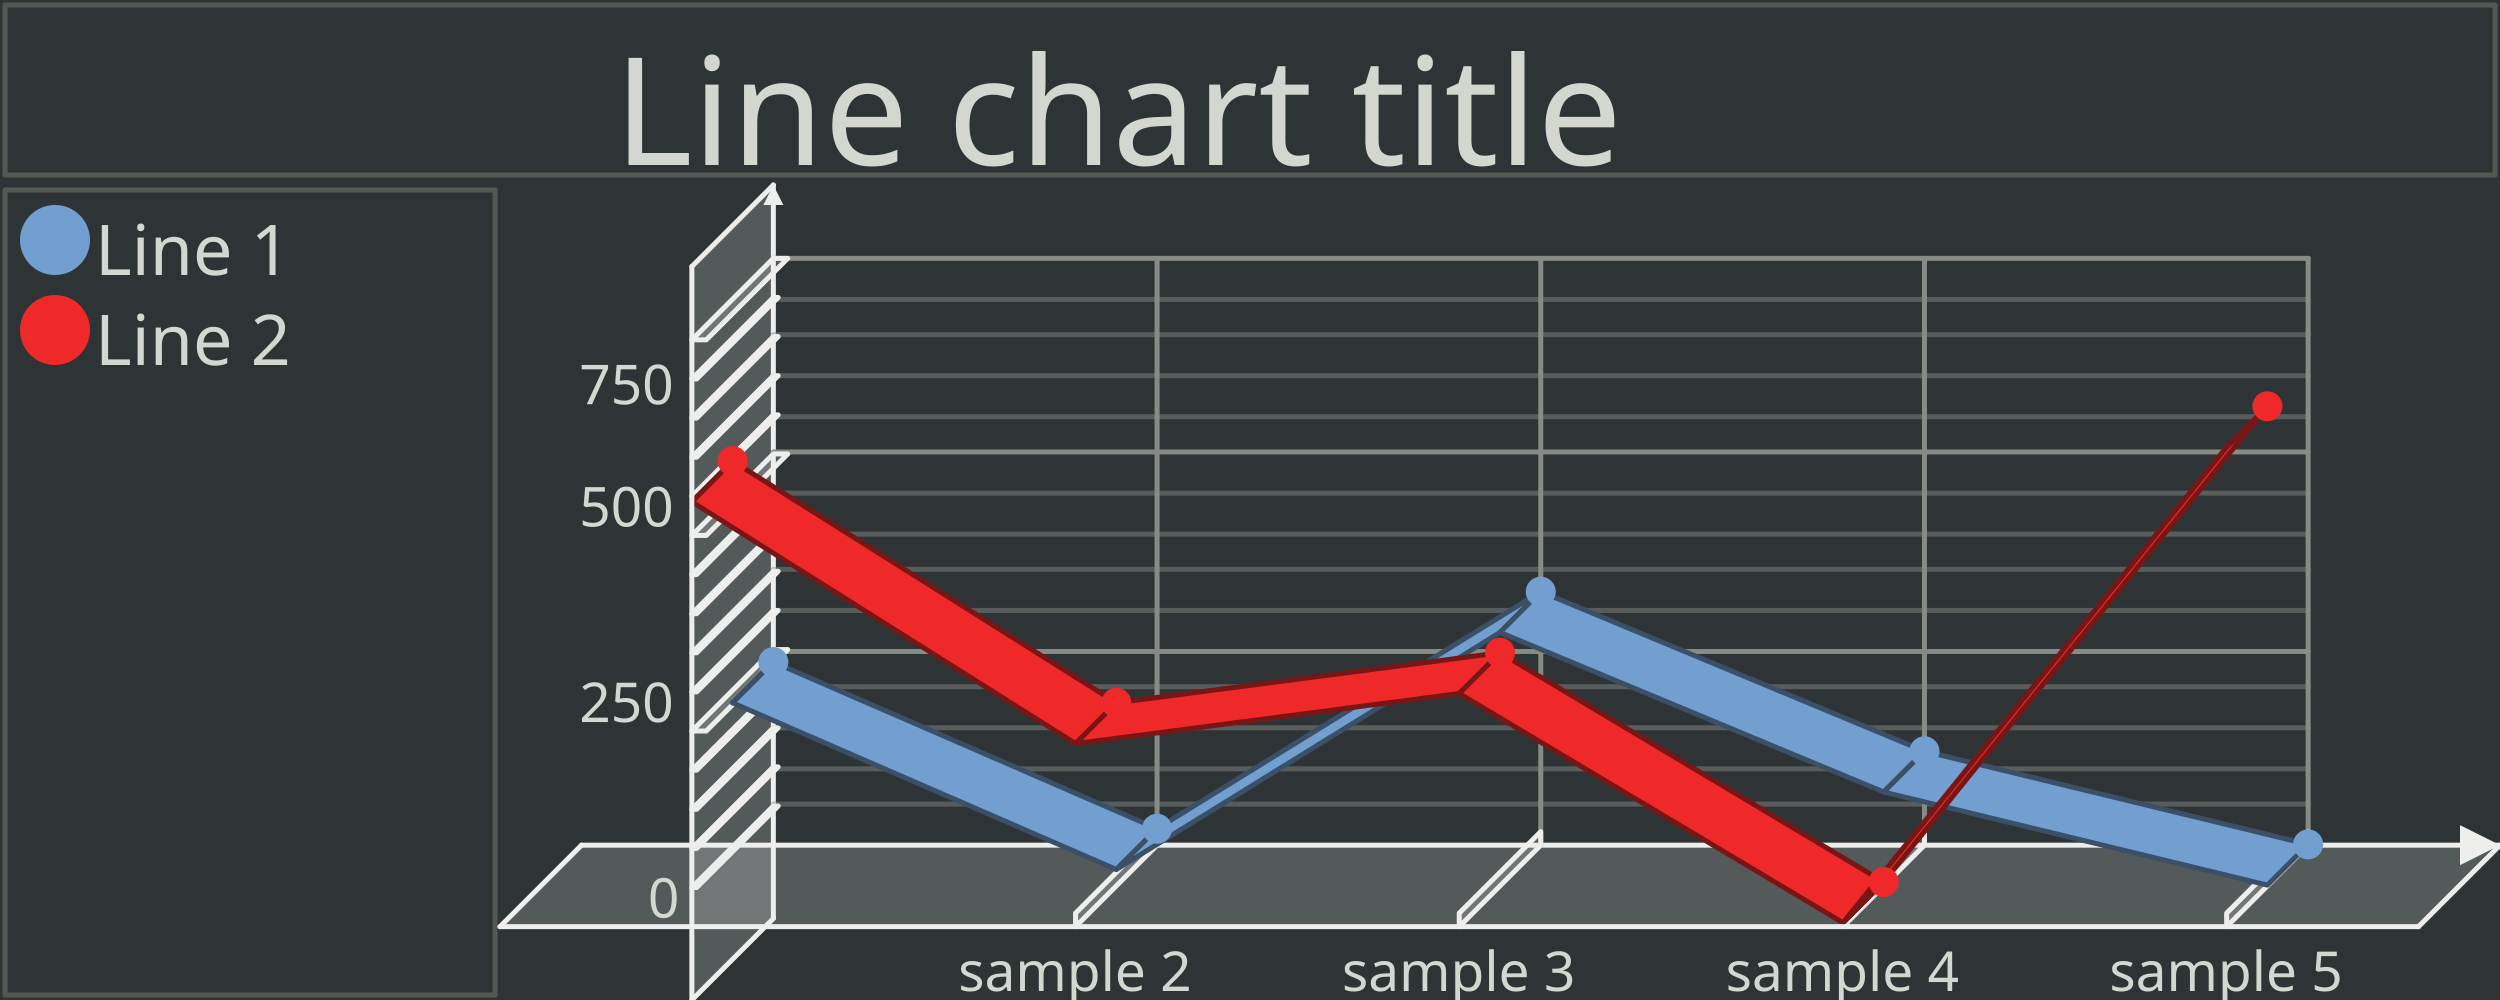
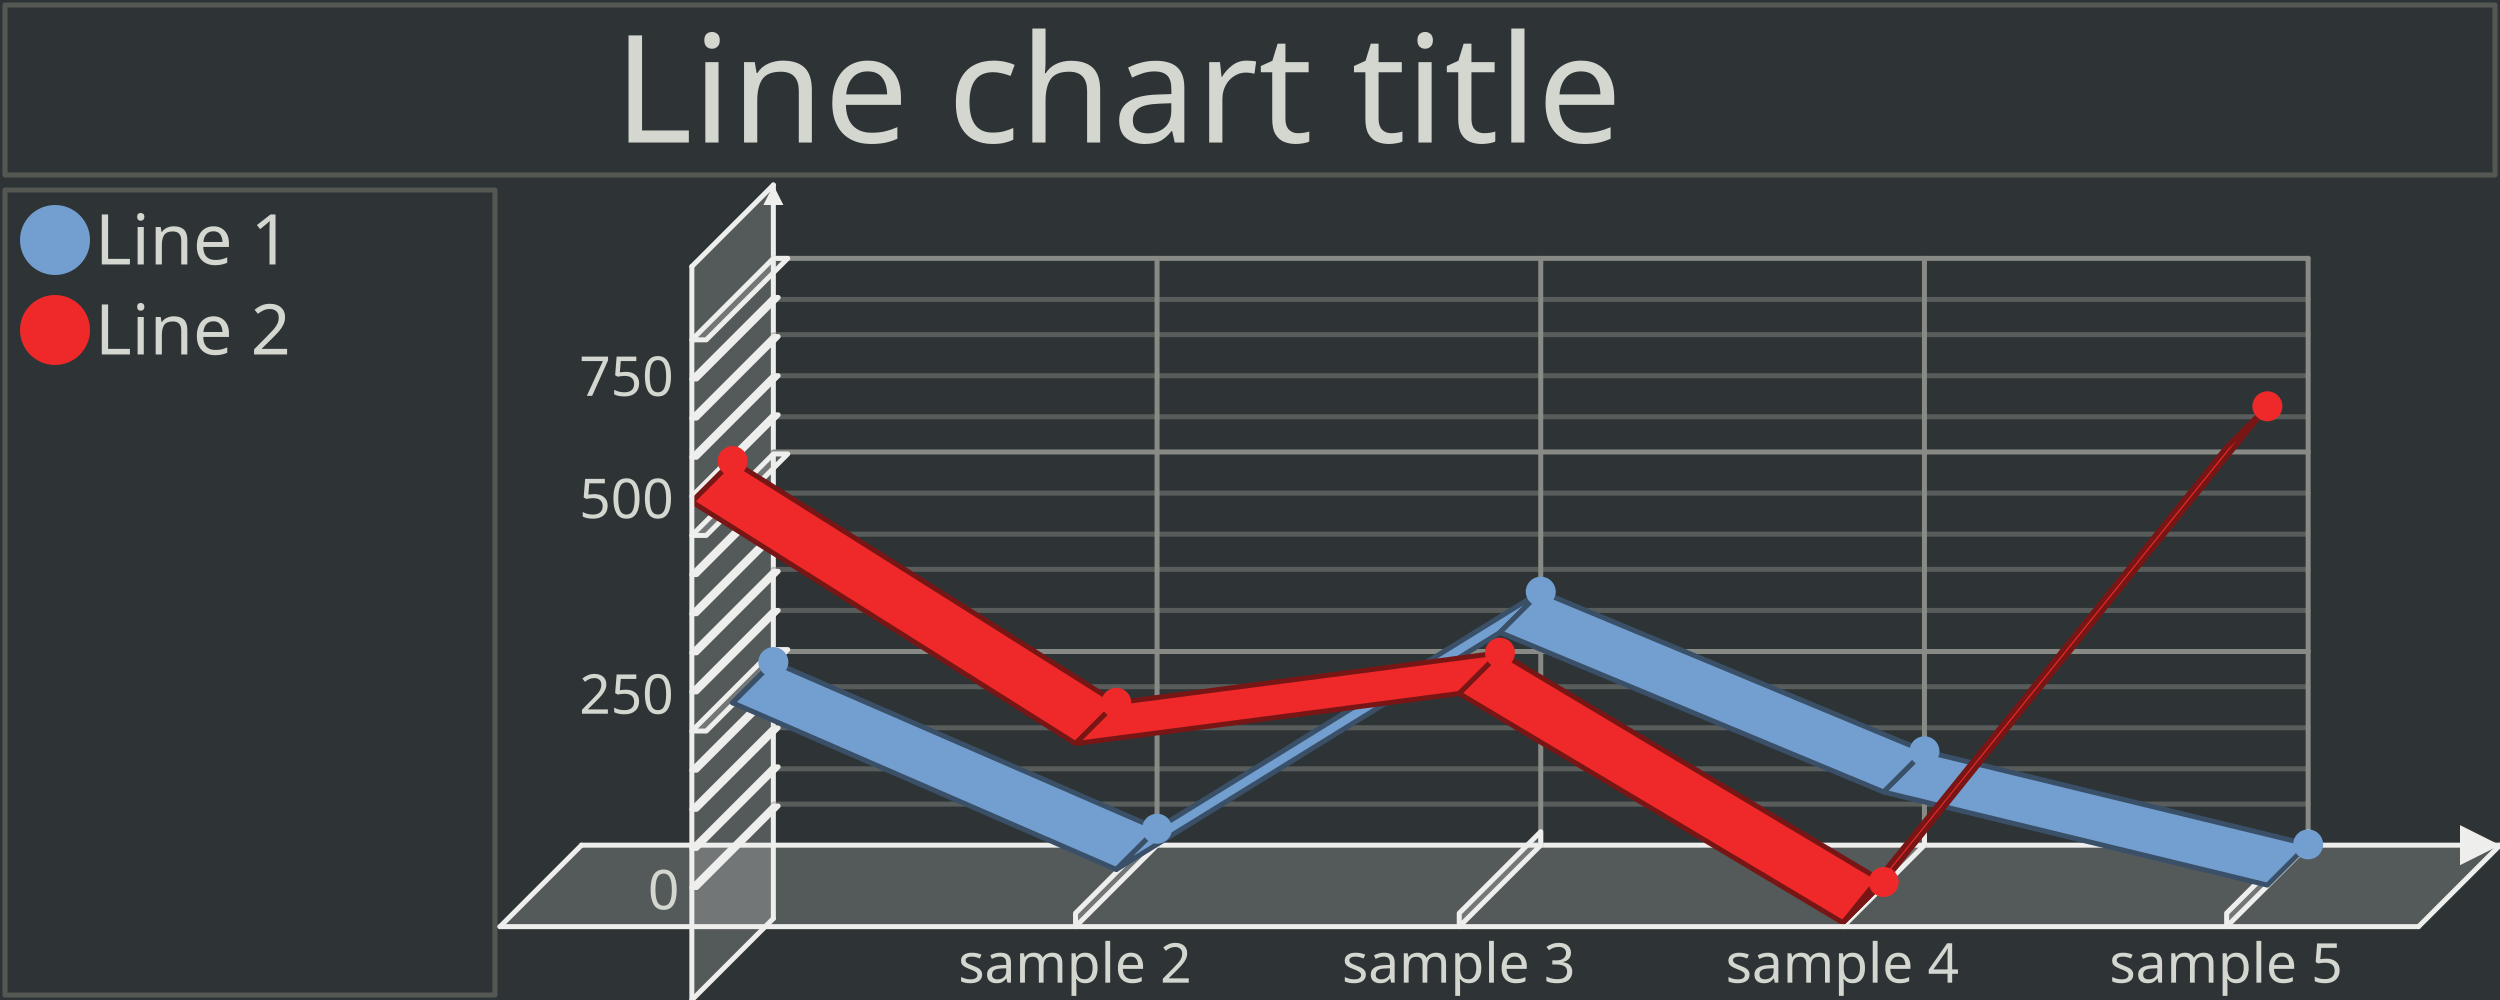
<svg xmlns="http://www.w3.org/2000/svg" width="500" height="200" version="1.0" id="ezcGraph">
  <defs />
  <g id="ezcGraphChart" color-rendering="optimizeQuality" shape-rendering="geometricPrecision" text-rendering="optimizeLegibility">
    <path d=" M 0,200 L 0,0 L 500,0 L 500,200 L 0,200 z " style="fill: #2e3436; fill-opacity: 1.00; stroke: none;" id="ezcGraphPolygon_1" />
    <path d=" M 1,35 L 1,1 L 499,1 L 499,35 L 1,35 z " style="fill: none; stroke: #555753; stroke-width: 1; stroke-opacity: 1.00; stroke-linecap: round; stroke-linejoin: round;" id="ezcGraphPolygon_2" />
    <path d=" M 2,34 L 2,2 L 498,2 L 498,34 L 2,34 z " style="fill: #000000; fill-opacity: 0.00; stroke: none;" id="ezcGraphPolygon_3" />
    <path d=" M 1,199 L 1,38 L 99,38 L 99,199 L 1,199 z " style="fill: none; stroke: #555753; stroke-width: 1; stroke-opacity: 1.00; stroke-linecap: round; stroke-linejoin: round;" id="ezcGraphPolygon_5" />
    <path d=" M 2,198 L 2,39 L 98,39 L 98,198 L 2,198 z " style="fill: #000000; fill-opacity: 0.00; stroke: none;" id="ezcGraphPolygon_6" />
    <ellipse cx="11" cy="48" rx="7" ry="7" style="fill: #729fcf; fill-opacity: 1.00; stroke: none;" id="ezcGraphCircle_7" />
    <ellipse cx="11" cy="66" rx="7" ry="7" style="fill: #ef2929; fill-opacity: 1.00; stroke: none;" id="ezcGraphCircle_9" />
    <path d=" M 100,185.33 L 116.3,169.03 L 500,169.03 L 483.7,185.33 L 100,185.33 z " style="fill: #eeeeec; fill-opacity: 0.20; stroke: none;" id="ezcGraphPolygon_11" />
    <path d=" M 116.3,169.03 L 500,169.03" style="fill: none; stroke: #eeeeec; stroke-width: 1; stroke-opacity: 1.00; stroke-linecap: round; stroke-linejoin: round;" id="ezcGraphLine_12" />
    <path d=" M 492,173.03 L 500,169.03 L 492,165.03 L 492,173.03 z " style="fill: #eeeeec; fill-opacity: 1.00; stroke: none;" id="ezcGraphPolygon_13" />
    <path d=" M 138.37,200 L 154.67,183.7 L 154.67,37 L 138.37,53.3 L 138.37,200 z " style="fill: #eeeeec; fill-opacity: 0.20; stroke: none;" id="ezcGraphPolygon_14" />
    <path d=" M 154.67,183.7 L 154.67,37" style="fill: none; stroke: #eeeeec; stroke-width: 1; stroke-opacity: 1.00; stroke-linecap: round; stroke-linejoin: round;" id="ezcGraphLine_15" />
    <path d=" M 152.67,41 L 154.67,37 L 156.67,41 L 152.67,41 z " style="fill: #eeeeec; fill-opacity: 1.00; stroke: none;" id="ezcGraphPolygon_16" />
    <path d=" M 231.41,169.03 L 231.41,51.67" style="fill: none; stroke: #888a85; stroke-width: 1; stroke-opacity: 1.00; stroke-linecap: round; stroke-linejoin: round;" id="ezcGraphLine_17" />
    <path d=" M 215.11,182.63 L 231.41,166.33 L 231.41,169.03 L 215.11,185.33 L 215.11,182.63 z " style="fill: #eeeeec; fill-opacity: 0.20; stroke: none;" id="ezcGraphPolygon_18" />
    <path d=" M 215.11,182.63 L 231.41,166.33 L 231.41,169.03 L 215.11,185.33 L 215.11,182.63 z " style="fill: none; stroke: #eeeeec; stroke-width: 1; stroke-opacity: 1.00; stroke-linecap: round; stroke-linejoin: round;" id="ezcGraphPolygon_19" />
    <path d=" M 308.15,169.03 L 308.15,51.67" style="fill: none; stroke: #888a85; stroke-width: 1; stroke-opacity: 1.00; stroke-linecap: round; stroke-linejoin: round;" id="ezcGraphLine_21" />
    <path d=" M 291.85,182.63 L 308.15,166.33 L 308.15,169.03 L 291.85,185.33 L 291.85,182.63 z " style="fill: #eeeeec; fill-opacity: 0.20; stroke: none;" id="ezcGraphPolygon_22" />
    <path d=" M 291.85,182.63 L 308.15,166.33 L 308.15,169.03 L 291.85,185.33 L 291.85,182.63 z " style="fill: none; stroke: #eeeeec; stroke-width: 1; stroke-opacity: 1.00; stroke-linecap: round; stroke-linejoin: round;" id="ezcGraphPolygon_23" />
    <path d=" M 384.89,169.03 L 384.89,51.67" style="fill: none; stroke: #888a85; stroke-width: 1; stroke-opacity: 1.00; stroke-linecap: round; stroke-linejoin: round;" id="ezcGraphLine_25" />
    <path d=" M 368.59,182.63 L 384.89,166.33 L 384.89,169.03 L 368.59,185.33 L 368.59,182.63 z " style="fill: #eeeeec; fill-opacity: 0.20; stroke: none;" id="ezcGraphPolygon_26" />
    <path d=" M 368.59,182.63 L 384.89,166.33 L 384.89,169.03 L 368.59,185.33 L 368.59,182.63 z " style="fill: none; stroke: #eeeeec; stroke-width: 1; stroke-opacity: 1.00; stroke-linecap: round; stroke-linejoin: round;" id="ezcGraphPolygon_27" />
    <path d=" M 461.63,169.03 L 461.63,51.67" style="fill: none; stroke: #888a85; stroke-width: 1; stroke-opacity: 1.00; stroke-linecap: round; stroke-linejoin: round;" id="ezcGraphLine_29" />
    <path d=" M 445.33,182.63 L 461.63,166.33 L 461.63,169.03 L 445.33,185.33 L 445.33,182.63 z " style="fill: #eeeeec; fill-opacity: 0.20; stroke: none;" id="ezcGraphPolygon_30" />
    <path d=" M 445.33,182.63 L 461.63,166.33 L 461.63,169.03 L 445.33,185.33 L 445.33,182.63 z " style="fill: none; stroke: #eeeeec; stroke-width: 1; stroke-opacity: 1.00; stroke-linecap: round; stroke-linejoin: round;" id="ezcGraphPolygon_31" />
    <path d=" M 461.63,160.815 L 154.67,160.815" style="fill: none; stroke: #888a85; stroke-width: 1; stroke-opacity: 0.47; stroke-linecap: round; stroke-linejoin: round;" id="ezcGraphLine_34" />
    <path d=" M 138.37,177.506 L 154.67,161.206 L 155.629,161.206 L 139.329,177.506 L 138.37,177.506 z " style="fill: #eeeeec; fill-opacity: 0.20; stroke: none;" id="ezcGraphPolygon_35" />
    <path d=" M 138.37,177.506 L 154.67,161.206 L 155.629,161.206 L 139.329,177.506 L 138.37,177.506 z " style="fill: none; stroke: #eeeeec; stroke-width: 1; stroke-opacity: 1.00; stroke-linecap: round; stroke-linejoin: round;" id="ezcGraphPolygon_36" />
    <path d=" M 461.63,153.773 L 154.67,153.773" style="fill: none; stroke: #888a85; stroke-width: 1; stroke-opacity: 0.47; stroke-linecap: round; stroke-linejoin: round;" id="ezcGraphLine_37" />
    <path d=" M 138.37,169.682 L 154.67,153.382 L 155.629,153.382 L 139.329,169.682 L 138.37,169.682 z " style="fill: #eeeeec; fill-opacity: 0.20; stroke: none;" id="ezcGraphPolygon_38" />
    <path d=" M 138.37,169.682 L 154.67,153.382 L 155.629,153.382 L 139.329,169.682 L 138.37,169.682 z " style="fill: none; stroke: #eeeeec; stroke-width: 1; stroke-opacity: 1.00; stroke-linecap: round; stroke-linejoin: round;" id="ezcGraphPolygon_39" />
    <path d=" M 461.63,145.558 L 154.67,145.558" style="fill: none; stroke: #888a85; stroke-width: 1; stroke-opacity: 0.47; stroke-linecap: round; stroke-linejoin: round;" id="ezcGraphLine_40" />
    <path d=" M 138.37,161.858 L 154.67,145.558 L 155.629,145.558 L 139.329,161.858 L 138.37,161.858 z " style="fill: #eeeeec; fill-opacity: 0.20; stroke: none;" id="ezcGraphPolygon_41" />
    <path d=" M 138.37,161.858 L 154.67,145.558 L 155.629,145.558 L 139.329,161.858 L 138.37,161.858 z " style="fill: none; stroke: #eeeeec; stroke-width: 1; stroke-opacity: 1.00; stroke-linecap: round; stroke-linejoin: round;" id="ezcGraphPolygon_42" />
    <path d=" M 461.63,137.343 L 154.67,137.343" style="fill: none; stroke: #888a85; stroke-width: 1; stroke-opacity: 0.47; stroke-linecap: round; stroke-linejoin: round;" id="ezcGraphLine_43" />
    <path d=" M 138.37,154.034 L 154.67,137.734 L 155.629,137.734 L 139.329,154.034 L 138.37,154.034 z " style="fill: #eeeeec; fill-opacity: 0.20; stroke: none;" id="ezcGraphPolygon_44" />
    <path d=" M 138.37,154.034 L 154.67,137.734 L 155.629,137.734 L 139.329,154.034 L 138.37,154.034 z " style="fill: none; stroke: #eeeeec; stroke-width: 1; stroke-opacity: 1.00; stroke-linecap: round; stroke-linejoin: round;" id="ezcGraphPolygon_45" />
    <path d=" M 461.63,130.301 L 154.67,130.301" style="fill: none; stroke: #888a85; stroke-width: 1; stroke-opacity: 1.00; stroke-linecap: round; stroke-linejoin: round;" id="ezcGraphLine_46" />
    <path d=" M 138.37,146.21 L 154.67,129.91 L 157.548,129.91 L 141.248,146.21 L 138.37,146.21 z " style="fill: #eeeeec; fill-opacity: 0.20; stroke: none;" id="ezcGraphPolygon_47" />
    <path d=" M 138.37,146.21 L 154.67,129.91 L 157.548,129.91 L 141.248,146.21 L 138.37,146.21 z " style="fill: none; stroke: #eeeeec; stroke-width: 1; stroke-opacity: 1.00; stroke-linecap: round; stroke-linejoin: round;" id="ezcGraphPolygon_48" />
    <path d=" M 461.63,122.086 L 154.67,122.086" style="fill: none; stroke: #888a85; stroke-width: 1; stroke-opacity: 0.47; stroke-linecap: round; stroke-linejoin: round;" id="ezcGraphLine_50" />
    <path d=" M 138.37,138.386 L 154.67,122.086 L 155.629,122.086 L 139.329,138.386 L 138.37,138.386 z " style="fill: #eeeeec; fill-opacity: 0.20; stroke: none;" id="ezcGraphPolygon_51" />
    <path d=" M 138.37,138.386 L 154.67,122.086 L 155.629,122.086 L 139.329,138.386 L 138.37,138.386 z " style="fill: none; stroke: #eeeeec; stroke-width: 1; stroke-opacity: 1.00; stroke-linecap: round; stroke-linejoin: round;" id="ezcGraphPolygon_52" />
    <path d=" M 461.63,113.871 L 154.67,113.871" style="fill: none; stroke: #888a85; stroke-width: 1; stroke-opacity: 0.47; stroke-linecap: round; stroke-linejoin: round;" id="ezcGraphLine_53" />
    <path d=" M 138.37,130.562 L 154.67,114.262 L 155.629,114.262 L 139.329,130.562 L 138.37,130.562 z " style="fill: #eeeeec; fill-opacity: 0.20; stroke: none;" id="ezcGraphPolygon_54" />
    <path d=" M 138.37,130.562 L 154.67,114.262 L 155.629,114.262 L 139.329,130.562 L 138.37,130.562 z " style="fill: none; stroke: #eeeeec; stroke-width: 1; stroke-opacity: 1.00; stroke-linecap: round; stroke-linejoin: round;" id="ezcGraphPolygon_55" />
    <path d=" M 461.63,106.829 L 154.67,106.829" style="fill: none; stroke: #888a85; stroke-width: 1; stroke-opacity: 0.47; stroke-linecap: round; stroke-linejoin: round;" id="ezcGraphLine_56" />
    <path d=" M 138.37,122.738 L 154.67,106.438 L 155.629,106.438 L 139.329,122.738 L 138.37,122.738 z " style="fill: #eeeeec; fill-opacity: 0.20; stroke: none;" id="ezcGraphPolygon_57" />
    <path d=" M 138.37,122.738 L 154.67,106.438 L 155.629,106.438 L 139.329,122.738 L 138.37,122.738 z " style="fill: none; stroke: #eeeeec; stroke-width: 1; stroke-opacity: 1.00; stroke-linecap: round; stroke-linejoin: round;" id="ezcGraphPolygon_58" />
    <path d=" M 461.63,98.614 L 154.67,98.614" style="fill: none; stroke: #888a85; stroke-width: 1; stroke-opacity: 0.47; stroke-linecap: round; stroke-linejoin: round;" id="ezcGraphLine_59" />
    <path d=" M 138.37,114.914 L 154.67,98.614 L 155.629,98.614 L 139.329,114.914 L 138.37,114.914 z " style="fill: #eeeeec; fill-opacity: 0.20; stroke: none;" id="ezcGraphPolygon_60" />
    <path d=" M 138.37,114.914 L 154.67,98.614 L 155.629,98.614 L 139.329,114.914 L 138.37,114.914 z " style="fill: none; stroke: #eeeeec; stroke-width: 1; stroke-opacity: 1.00; stroke-linecap: round; stroke-linejoin: round;" id="ezcGraphPolygon_61" />
    <path d=" M 461.63,90.399 L 154.67,90.399" style="fill: none; stroke: #888a85; stroke-width: 1; stroke-opacity: 1.00; stroke-linecap: round; stroke-linejoin: round;" id="ezcGraphLine_62" />
    <path d=" M 138.37,107.09 L 154.67,90.79 L 157.548,90.79 L 141.248,107.09 L 138.37,107.09 z " style="fill: #eeeeec; fill-opacity: 0.20; stroke: none;" id="ezcGraphPolygon_63" />
    <path d=" M 138.37,107.09 L 154.67,90.79 L 157.548,90.79 L 141.248,107.09 L 138.37,107.09 z " style="fill: none; stroke: #eeeeec; stroke-width: 1; stroke-opacity: 1.00; stroke-linecap: round; stroke-linejoin: round;" id="ezcGraphPolygon_64" />
    <path d=" M 461.63,83.357 L 154.67,83.357" style="fill: none; stroke: #888a85; stroke-width: 1; stroke-opacity: 0.47; stroke-linecap: round; stroke-linejoin: round;" id="ezcGraphLine_66" />
    <path d=" M 138.37,99.266 L 154.67,82.966 L 155.629,82.966 L 139.329,99.266 L 138.37,99.266 z " style="fill: #eeeeec; fill-opacity: 0.20; stroke: none;" id="ezcGraphPolygon_67" />
    <path d=" M 138.37,99.266 L 154.67,82.966 L 155.629,82.966 L 139.329,99.266 L 138.37,99.266 z " style="fill: none; stroke: #eeeeec; stroke-width: 1; stroke-opacity: 1.00; stroke-linecap: round; stroke-linejoin: round;" id="ezcGraphPolygon_68" />
    <path d=" M 461.63,75.142 L 154.67,75.142" style="fill: none; stroke: #888a85; stroke-width: 1; stroke-opacity: 0.47; stroke-linecap: round; stroke-linejoin: round;" id="ezcGraphLine_69" />
    <path d=" M 138.37,91.442 L 154.67,75.142 L 155.629,75.142 L 139.329,91.442 L 138.37,91.442 z " style="fill: #eeeeec; fill-opacity: 0.20; stroke: none;" id="ezcGraphPolygon_70" />
    <path d=" M 138.37,91.442 L 154.67,75.142 L 155.629,75.142 L 139.329,91.442 L 138.37,91.442 z " style="fill: none; stroke: #eeeeec; stroke-width: 1; stroke-opacity: 1.00; stroke-linecap: round; stroke-linejoin: round;" id="ezcGraphPolygon_71" />
    <path d=" M 461.63,66.927 L 154.67,66.927" style="fill: none; stroke: #888a85; stroke-width: 1; stroke-opacity: 0.47; stroke-linecap: round; stroke-linejoin: round;" id="ezcGraphLine_72" />
    <path d=" M 138.37,83.618 L 154.67,67.318 L 155.629,67.318 L 139.329,83.618 L 138.37,83.618 z " style="fill: #eeeeec; fill-opacity: 0.20; stroke: none;" id="ezcGraphPolygon_73" />
    <path d=" M 138.37,83.618 L 154.67,67.318 L 155.629,67.318 L 139.329,83.618 L 138.37,83.618 z " style="fill: none; stroke: #eeeeec; stroke-width: 1; stroke-opacity: 1.00; stroke-linecap: round; stroke-linejoin: round;" id="ezcGraphPolygon_74" />
    <path d=" M 461.63,59.885 L 154.67,59.885" style="fill: none; stroke: #888a85; stroke-width: 1; stroke-opacity: 0.47; stroke-linecap: round; stroke-linejoin: round;" id="ezcGraphLine_75" />
    <path d=" M 138.37,75.794 L 154.67,59.494 L 155.629,59.494 L 139.329,75.794 L 138.37,75.794 z " style="fill: #eeeeec; fill-opacity: 0.20; stroke: none;" id="ezcGraphPolygon_76" />
    <path d=" M 138.37,75.794 L 154.67,59.494 L 155.629,59.494 L 139.329,75.794 L 138.37,75.794 z " style="fill: none; stroke: #eeeeec; stroke-width: 1; stroke-opacity: 1.00; stroke-linecap: round; stroke-linejoin: round;" id="ezcGraphPolygon_77" />
    <path d=" M 461.63,51.67 L 154.67,51.67" style="fill: none; stroke: #888a85; stroke-width: 1; stroke-opacity: 1.00; stroke-linecap: round; stroke-linejoin: round;" id="ezcGraphLine_78" />
    <path d=" M 138.37,67.97 L 154.67,51.67 L 157.548,51.67 L 141.248,67.97 L 138.37,67.97 z " style="fill: #eeeeec; fill-opacity: 0.20; stroke: none;" id="ezcGraphPolygon_79" />
    <path d=" M 138.37,67.97 L 154.67,51.67 L 157.548,51.67 L 141.248,67.97 L 138.37,67.97 z " style="fill: none; stroke: #eeeeec; stroke-width: 1; stroke-opacity: 1.00; stroke-linecap: round; stroke-linejoin: round;" id="ezcGraphPolygon_80" />
    <path d=" M 154.67,132.414 L 146.52,140.564 L 146.52,140.564 L 154.67,132.414 L 154.67,132.414 z " style="fill: #729fcf; fill-opacity: 1.00; stroke: none;" id="ezcGraphPolygon_82" />
    <path d=" M 154.67,132.414 L 146.52,140.564 L 146.52,140.564 L 154.67,132.414 L 154.67,132.414 z " style="fill: none; stroke: #395068; stroke-width: 1; stroke-opacity: 1.00; stroke-linecap: round; stroke-linejoin: round;" id="ezcGraphPolygon_83" />
    <path d=" M 154.67,132.414 L 146.52,140.564 L 223.26,173.894 L 231.41,165.744 L 154.67,132.414 z " style="fill: #729fcf; fill-opacity: 1.00; stroke: none;" id="ezcGraphPolygon_84" />
    <path d=" M 154.67,132.414 L 146.52,140.564 L 223.26,173.894 L 231.41,165.744 L 154.67,132.414 z " style="fill: none; stroke: #395068; stroke-width: 1; stroke-opacity: 1.00; stroke-linecap: round; stroke-linejoin: round;" id="ezcGraphPolygon_85" />
    <path d=" M 231.41,165.744 L 223.26,173.894 L 300,126.481 L 308.15,118.331 L 231.41,165.744 z " style="fill: #729fcf; fill-opacity: 1.00; stroke: none;" id="ezcGraphPolygon_86" />
    <path d=" M 231.41,165.744 L 223.26,173.894 L 300,126.481 L 308.15,118.331 L 231.41,165.744 z " style="fill: none; stroke: #395068; stroke-width: 1; stroke-opacity: 1.00; stroke-linecap: round; stroke-linejoin: round;" id="ezcGraphPolygon_87" />
    <path d=" M 308.15,118.331 L 300,126.481 L 376.74,158.402 L 384.89,150.252 L 308.15,118.331 z " style="fill: #729fcf; fill-opacity: 1.00; stroke: none;" id="ezcGraphPolygon_88" />
    <path d=" M 308.15,118.331 L 300,126.481 L 376.74,158.402 L 384.89,150.252 L 308.15,118.331 z " style="fill: none; stroke: #395068; stroke-width: 1; stroke-opacity: 1.00; stroke-linecap: round; stroke-linejoin: round;" id="ezcGraphPolygon_89" />
    <path d=" M 384.89,150.252 L 376.74,158.402 L 453.48,177.024 L 461.63,168.874 L 384.89,150.252 z " style="fill: #729fcf; fill-opacity: 1.00; stroke: none;" id="ezcGraphPolygon_90" />
    <path d=" M 384.89,150.252 L 376.74,158.402 L 453.48,177.024 L 461.63,168.874 L 384.89,150.252 z " style="fill: none; stroke: #395068; stroke-width: 1; stroke-opacity: 1.00; stroke-linecap: round; stroke-linejoin: round;" id="ezcGraphPolygon_91" />
    <path d=" M 146.52,92.211 L 138.37,100.361 L 138.37,100.361 L 146.52,92.211 L 146.52,92.211 z " style="fill: #ef2929; fill-opacity: 1.00; stroke: none;" id="ezcGraphPolygon_92" />
    <path d=" M 146.52,92.211 L 138.37,100.361 L 138.37,100.361 L 146.52,92.211 L 146.52,92.211 z " style="fill: none; stroke: #781515; stroke-width: 1; stroke-opacity: 1.00; stroke-linecap: round; stroke-linejoin: round;" id="ezcGraphPolygon_93" />
    <path d=" M 146.52,92.211 L 138.37,100.361 L 215.11,148.714 L 223.26,140.564 L 146.52,92.211 z " style="fill: #ef2929; fill-opacity: 1.00; stroke: none;" id="ezcGraphPolygon_94" />
    <path d=" M 146.52,92.211 L 138.37,100.361 L 215.11,148.714 L 223.26,140.564 L 146.52,92.211 z " style="fill: none; stroke: #781515; stroke-width: 1; stroke-opacity: 1.00; stroke-linecap: round; stroke-linejoin: round;" id="ezcGraphPolygon_95" />
    <path d=" M 223.26,140.564 L 215.11,148.714 L 291.85,138.699 L 300,130.549 L 223.26,140.564 z " style="fill: #ef2929; fill-opacity: 1.00; stroke: none;" id="ezcGraphPolygon_96" />
    <path d=" M 223.26,140.564 L 215.11,148.714 L 291.85,138.699 L 300,130.549 L 223.26,140.564 z " style="fill: none; stroke: #781515; stroke-width: 1; stroke-opacity: 1.00; stroke-linecap: round; stroke-linejoin: round;" id="ezcGraphPolygon_97" />
    <path d=" M 300,130.549 L 291.85,138.699 L 368.59,184.548 L 376.74,176.398 L 300,130.549 z " style="fill: #ef2929; fill-opacity: 1.00; stroke: none;" id="ezcGraphPolygon_98" />
    <path d=" M 300,130.549 L 291.85,138.699 L 368.59,184.548 L 376.74,176.398 L 300,130.549 z " style="fill: none; stroke: #781515; stroke-width: 1; stroke-opacity: 1.00; stroke-linecap: round; stroke-linejoin: round;" id="ezcGraphPolygon_99" />
    <path d=" M 376.74,176.398 L 368.59,184.548 L 445.33,89.408 L 453.48,81.258 L 376.74,176.398 z " style="fill: #ef2929; fill-opacity: 1.00; stroke: none;" id="ezcGraphPolygon_100" />
    <path d=" M 376.74,176.398 L 368.59,184.548 L 445.33,89.408 L 453.48,81.258 L 376.74,176.398 z " style="fill: none; stroke: #781515; stroke-width: 1; stroke-opacity: 1.00; stroke-linecap: round; stroke-linejoin: round;" id="ezcGraphPolygon_101" />
    <ellipse cx="154.67" cy="132.414" rx="3" ry="3" style="fill: #729fcf; fill-opacity: 1.00; stroke: none;" id="ezcGraphCircle_102" />
    <ellipse cx="231.41" cy="165.744" rx="3" ry="3" style="fill: #729fcf; fill-opacity: 1.00; stroke: none;" id="ezcGraphCircle_103" />
    <ellipse cx="308.15" cy="118.33" rx="3" ry="3" style="fill: #729fcf; fill-opacity: 1.00; stroke: none;" id="ezcGraphCircle_104" />
    <ellipse cx="384.89" cy="150.252" rx="3" ry="3" style="fill: #729fcf; fill-opacity: 1.00; stroke: none;" id="ezcGraphCircle_105" />
    <ellipse cx="461.63" cy="168.874" rx="3" ry="3" style="fill: #729fcf; fill-opacity: 1.00; stroke: none;" id="ezcGraphCircle_106" />
    <ellipse cx="146.52" cy="92.211" rx="3" ry="3" style="fill: #ef2929; fill-opacity: 1.00; stroke: none;" id="ezcGraphCircle_107" />
    <ellipse cx="223.26" cy="140.564" rx="3" ry="3" style="fill: #ef2929; fill-opacity: 1.00; stroke: none;" id="ezcGraphCircle_108" />
    <ellipse cx="300" cy="130.549" rx="3" ry="3" style="fill: #ef2929; fill-opacity: 1.00; stroke: none;" id="ezcGraphCircle_109" />
    <ellipse cx="376.74" cy="176.398" rx="3" ry="3" style="fill: #ef2929; fill-opacity: 1.00; stroke: none;" id="ezcGraphCircle_110" />
    <ellipse cx="453.48" cy="81.258" rx="3" ry="3" style="fill: #ef2929; fill-opacity: 1.00; stroke: none;" id="ezcGraphCircle_111" />
    <path d=" M 500,169.03 L 483.7,185.33" style="fill: none; stroke: #eeeeec; stroke-width: 1; stroke-opacity: 1.00; stroke-linecap: round; stroke-linejoin: round;" id="ezcGraphLine_112" />
    <path d=" M 483.7,185.33 L 100,185.33" style="fill: none; stroke: #eeeeec; stroke-width: 1; stroke-opacity: 1.00; stroke-linecap: round; stroke-linejoin: round;" id="ezcGraphLine_113" />
    <path d=" M 100,185.33 L 116.3,169.03" style="fill: none; stroke: #eeeeec; stroke-width: 1; stroke-opacity: 1.00; stroke-linecap: round; stroke-linejoin: round;" id="ezcGraphLine_114" />
    <path d=" M 154.67,37 L 138.37,53.3" style="fill: none; stroke: #eeeeec; stroke-width: 1; stroke-opacity: 1.00; stroke-linecap: round; stroke-linejoin: round;" id="ezcGraphLine_115" />
    <path d=" M 138.37,53.3 L 138.37,200" style="fill: none; stroke: #eeeeec; stroke-width: 1; stroke-opacity: 1.00; stroke-linecap: round; stroke-linejoin: round;" id="ezcGraphLine_116" />
    <path d=" M 138.37,200 L 154.67,183.7" style="fill: none; stroke: #eeeeec; stroke-width: 1; stroke-opacity: 1.00; stroke-linecap: round; stroke-linejoin: round;" id="ezcGraphLine_117" />
-     <text id="ezcGraphTextBox_4" x="122.8" text-length="254.4px" y="33" style="font-size: 30px; font-family: sans-serif; fill: #d3d7cf; fill-opacity: 1.00; stroke: none;">Line chart title</text>
-     <text id="ezcGraphTextBox_8" x="19" text-length="44.52px" y="55" style="font-size: 14px; font-family: sans-serif; fill: #d3d7cf; fill-opacity: 1.00; stroke: none;">Line 1</text>
-     <text id="ezcGraphTextBox_10" x="19" text-length="44.52px" y="73" style="font-size: 14px; font-family: sans-serif; fill: #d3d7cf; fill-opacity: 1.00; stroke: none;">Line 2</text>
-     <text id="ezcGraphTextBox_20" x="191.642" text-length="46.937px" y="198.2" style="font-size: 11px; font-family: sans-serif; fill: #d3d7cf; fill-opacity: 1.00; stroke: none;">sample 2</text>
-     <text id="ezcGraphTextBox_24" x="268.382" text-length="46.937px" y="198.2" style="font-size: 11px; font-family: sans-serif; fill: #d3d7cf; fill-opacity: 1.00; stroke: none;">sample 3</text>
-     <text id="ezcGraphTextBox_28" x="345.122" text-length="46.937px" y="198.2" style="font-size: 11px; font-family: sans-serif; fill: #d3d7cf; fill-opacity: 1.00; stroke: none;">sample 4</text>
-     <text id="ezcGraphTextBox_32" x="421.862" text-length="46.937px" y="198.2" style="font-size: 11px; font-family: sans-serif; fill: #d3d7cf; fill-opacity: 1.00; stroke: none;">sample 5</text>
-     <text id="ezcGraphTextBox_33" x="129.588" text-length="6.863px" y="183.53" style="font-size: 11px; font-family: sans-serif; fill: #d3d7cf; fill-opacity: 1.00; stroke: none;">0</text>
-     <text id="ezcGraphTextBox_49" x="115.861" text-length="20.59px" y="144.41" style="font-size: 11px; font-family: sans-serif; fill: #d3d7cf; fill-opacity: 1.00; stroke: none;">250</text>
-     <text id="ezcGraphTextBox_65" x="115.861" text-length="20.59px" y="105.29" style="font-size: 11px; font-family: sans-serif; fill: #d3d7cf; fill-opacity: 1.00; stroke: none;">500</text>
-     <text id="ezcGraphTextBox_81" x="115.861" text-length="20.59px" y="80.84" style="font-size: 11px; font-family: sans-serif; fill: #d3d7cf; fill-opacity: 1.00; stroke: none;">750</text>
+     <text id="ezcGraphTextBox_4" x="122.8" text-length="254.4px" y="28.5" style="font-size: 30px; font-family: sans-serif; fill: #d3d7cf; fill-opacity: 1.00; stroke: none;">Line chart title</text>
+     <text id="ezcGraphTextBox_8" x="19" text-length="44.52px" y="52.9" style="font-size: 14px; font-family: sans-serif; fill: #d3d7cf; fill-opacity: 1.00; stroke: none;">Line 1</text>
+     <text id="ezcGraphTextBox_10" x="19" text-length="44.52px" y="70.9" style="font-size: 14px; font-family: sans-serif; fill: #d3d7cf; fill-opacity: 1.00; stroke: none;">Line 2</text>
+     <text id="ezcGraphTextBox_20" x="191.642" text-length="46.937px" y="196.54" style="font-size: 11px; font-family: sans-serif; fill: #d3d7cf; fill-opacity: 1.00; stroke: none;">sample 2</text>
+     <text id="ezcGraphTextBox_24" x="268.382" text-length="46.937px" y="196.54" style="font-size: 11px; font-family: sans-serif; fill: #d3d7cf; fill-opacity: 1.00; stroke: none;">sample 3</text>
+     <text id="ezcGraphTextBox_28" x="345.122" text-length="46.937px" y="196.54" style="font-size: 11px; font-family: sans-serif; fill: #d3d7cf; fill-opacity: 1.00; stroke: none;">sample 4</text>
+     <text id="ezcGraphTextBox_32" x="421.862" text-length="46.937px" y="196.54" style="font-size: 11px; font-family: sans-serif; fill: #d3d7cf; fill-opacity: 1.00; stroke: none;">sample 5</text>
+     <text id="ezcGraphTextBox_33" x="129.588" text-length="6.863px" y="181.869" style="font-size: 11px; font-family: sans-serif; fill: #d3d7cf; fill-opacity: 1.00; stroke: none;">0</text>
+     <text id="ezcGraphTextBox_49" x="115.861" text-length="20.59px" y="142.75" style="font-size: 11px; font-family: sans-serif; fill: #d3d7cf; fill-opacity: 1.00; stroke: none;">250</text>
+     <text id="ezcGraphTextBox_65" x="115.861" text-length="20.59px" y="103.629" style="font-size: 11px; font-family: sans-serif; fill: #d3d7cf; fill-opacity: 1.00; stroke: none;">500</text>
+     <text id="ezcGraphTextBox_81" x="115.861" text-length="20.59px" y="79.18" style="font-size: 11px; font-family: sans-serif; fill: #d3d7cf; fill-opacity: 1.00; stroke: none;">750</text>
  </g>
</svg>
